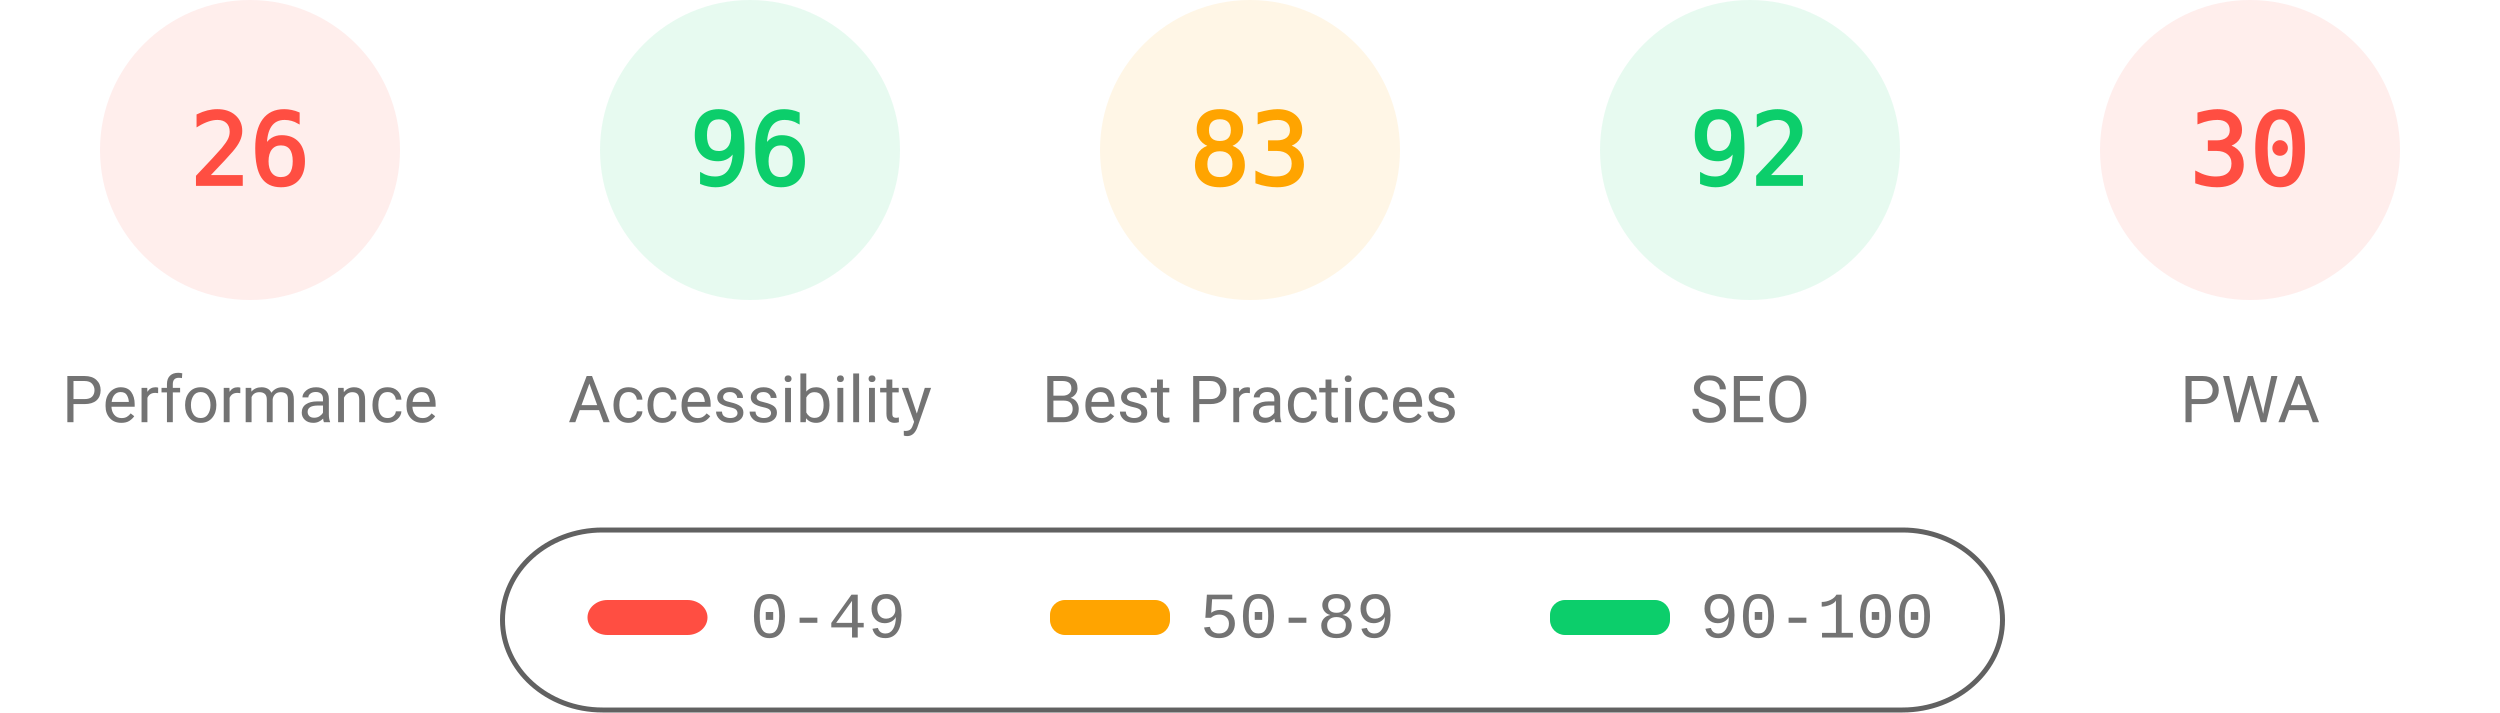
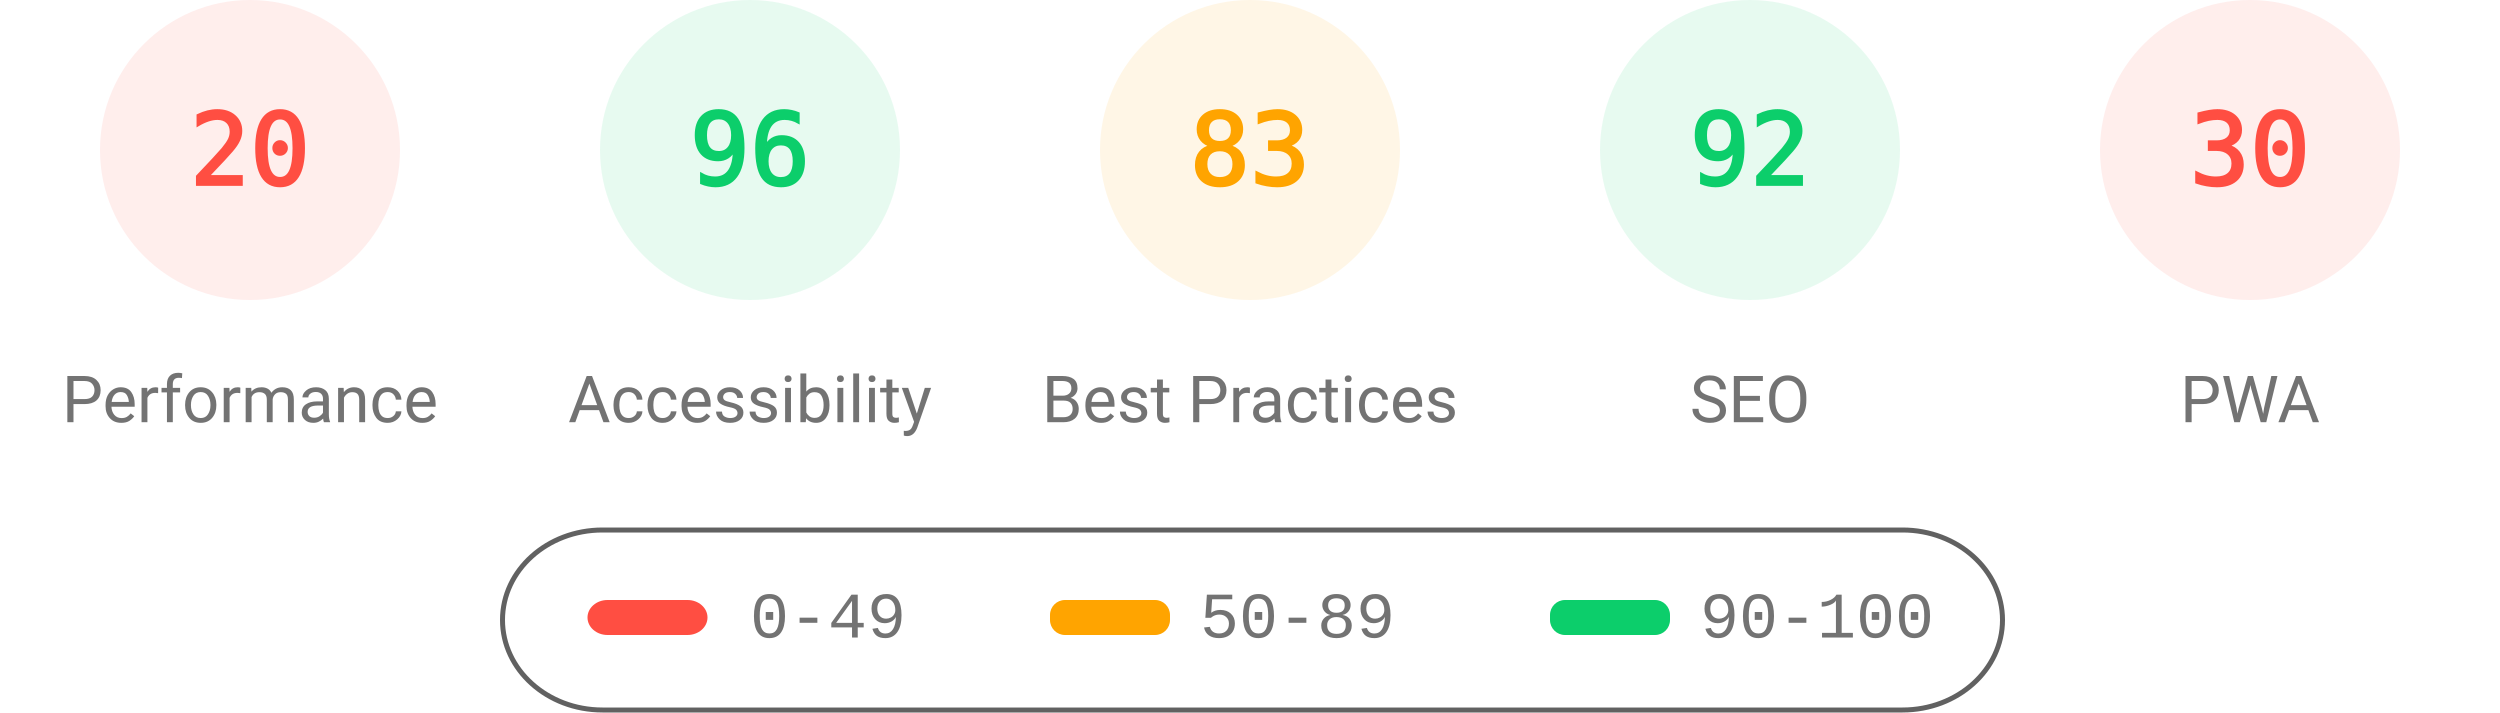
<svg xmlns="http://www.w3.org/2000/svg" fill="none" width="1000" height="285">
  <style>.gauge-base{opacity:.1}.gauge-arc{fill:none;animation-delay:250ms;stroke-linecap:round;transform:rotate(-90deg);transform-origin:100px 60px;animation:load-gauge 1s ease forwards}.guage-text{font-size:40px;font-family:monospace;text-align:center}.guage-red{color:#ff4e42;fill:#ff4e42;stroke:#ff4e42}.guage-orange{color:#ffa400;fill:#ffa400;stroke:#ffa400}.guage-green{color:#0cce6b;fill:#0cce6b;stroke:#0cce6b}.guage-undefined{color:#5c5c5c;fill:#5c5c5c;stroke:#5c5c5c}.guage-title{color:#737373;fill:#737373;stroke:none;font-size:26px;line-height:26px;font-family:Roboto,Halvetica,Arial,sans-serif}@keyframes load-gauge{from{stroke-dasharray:0 352.858}}</style>
  <svg class="guage-div guage-perf guage-red" viewBox="0 0 200 200" width="200" height="200">
    <circle class="gauge-base" r="56" cx="100" cy="60" stroke-width="8" />
-     <circle class="gauge-arc guage-arc-1" r="56" cx="100" cy="60" stroke-width="8" style="stroke-dasharray:91.483,351.858" />
-     <text class="guage-text" x="100" y="60" alignment-baseline="central" dominant-baseline="central" text-anchor="middle">26</text>
+     <circle class="gauge-arc guage-arc-1" r="56" cx="100" cy="60" stroke-width="8" style="stroke-dasharray:70.372,351.858" />
+     <text class="guage-text" x="100" y="60" alignment-baseline="central" dominant-baseline="central" text-anchor="middle">20</text>
    <text class="guage-title" x="100" y="160" alignment-baseline="central" dominant-baseline="central" text-anchor="middle">Performance</text>
  </svg>
  <svg class="guage-div guage-acc guage-green" viewBox="0 0 200 200" width="200" height="200" x="200">
    <circle class="gauge-base" r="56" cx="100" cy="60" stroke-width="8" />
    <circle class="gauge-arc guage-arc-2" r="56" cx="100" cy="60" stroke-width="8" style="stroke-dasharray:337.784,351.858" />
    <text class="guage-text" x="100" y="60" alignment-baseline="central" dominant-baseline="central" text-anchor="middle">96</text>
    <text class="guage-title" x="100" y="160" alignment-baseline="central" dominant-baseline="central" text-anchor="middle">Accessibility</text>
  </svg>
  <svg class="guage-div guage-best guage-orange" viewBox="0 0 200 200" width="200" height="200" x="400">
    <circle class="gauge-base" r="56" cx="100" cy="60" stroke-width="8" />
    <circle class="gauge-arc guage-arc-3" r="56" cx="100" cy="60" stroke-width="8" style="stroke-dasharray:292.042,351.858" />
    <text class="guage-text" x="100" y="60" alignment-baseline="central" dominant-baseline="central" text-anchor="middle">83</text>
    <text class="guage-title" x="100" y="160" alignment-baseline="central" dominant-baseline="central" text-anchor="middle">Best Practices</text>
  </svg>
  <svg class="guage-div guage-seo guage-green" viewBox="0 0 200 200" width="200" height="200" x="600">
    <circle class="gauge-base" r="56" cx="100" cy="60" stroke-width="8" />
    <circle class="gauge-arc guage-arc-4" r="56" cx="100" cy="60" stroke-width="8" style="stroke-dasharray:323.709,351.858" />
    <text class="guage-text" x="100" y="60" alignment-baseline="central" dominant-baseline="central" text-anchor="middle">92</text>
    <text class="guage-title" x="100" y="160" alignment-baseline="central" dominant-baseline="central" text-anchor="middle">SEO</text>
  </svg>
  <svg class="guage-div guage-pwa guage-red" viewBox="0 0 200 200" width="200" height="200" x="800">
    <circle class="gauge-base" r="56" cx="100" cy="60" stroke-width="8" />
    <circle class="gauge-arc guage-arc-4" r="56" cx="100" cy="60" stroke-width="8" style="stroke-dasharray:105.557,351.858" />
    <text class="guage-text" x="100" y="60" alignment-baseline="central" dominant-baseline="central" text-anchor="middle">30</text>
    <text class="guage-title" x="100" y="160" alignment-baseline="central" dominant-baseline="central" text-anchor="middle">PWA</text>
  </svg>
  <svg width="604" height="76" x="200" y="210">
    <path fill="none" id="canvas_background" d="M-1-1h604v80H-1z" />
    <rect fill-opacity="0" stroke="#616161" stroke-width="2" rx="40" id="svg_2" height="72" width="600" y="2" x="1" fill="#000" />
    <rect stroke="#000" rx="8" id="svg_3" height="14" width="48" y="30" x="35" stroke-opacity="null" stroke-width="0" fill="#ff4e42" />
    <rect stroke="#000" rx="6" id="svg_4" height="14" width="48" y="30" x="220" stroke-opacity="null" stroke-width="0" fill="#ffa400" />
    <rect stroke="#000" rx="6" id="svg_5" height="14" width="48" y="30" x="420" stroke-opacity="null" stroke-width="0" fill="#0cce6b" />
    <text xml:space="preserve" text-anchor="start" font-family="'Courier New', Courier, monospace" font-size="26" id="svg_6" y="45" x="100" stroke-opacity="null" stroke-width="0" stroke="#000" fill="#737373">0-49</text>
    <text xml:space="preserve" text-anchor="start" font-family="'Courier New', Courier, monospace" font-size="26" id="svg_7" y="45" x="280" stroke-opacity="null" stroke-width="0" stroke="#000" fill="#737373">50-89</text>
    <text xml:space="preserve" text-anchor="start" font-family="'Courier New', Courier, monospace" font-size="26" id="svg_8" y="45" x="480" stroke-opacity="null" stroke-width="0" stroke="#000" fill="#737373">90-100</text>
  </svg>
</svg>
